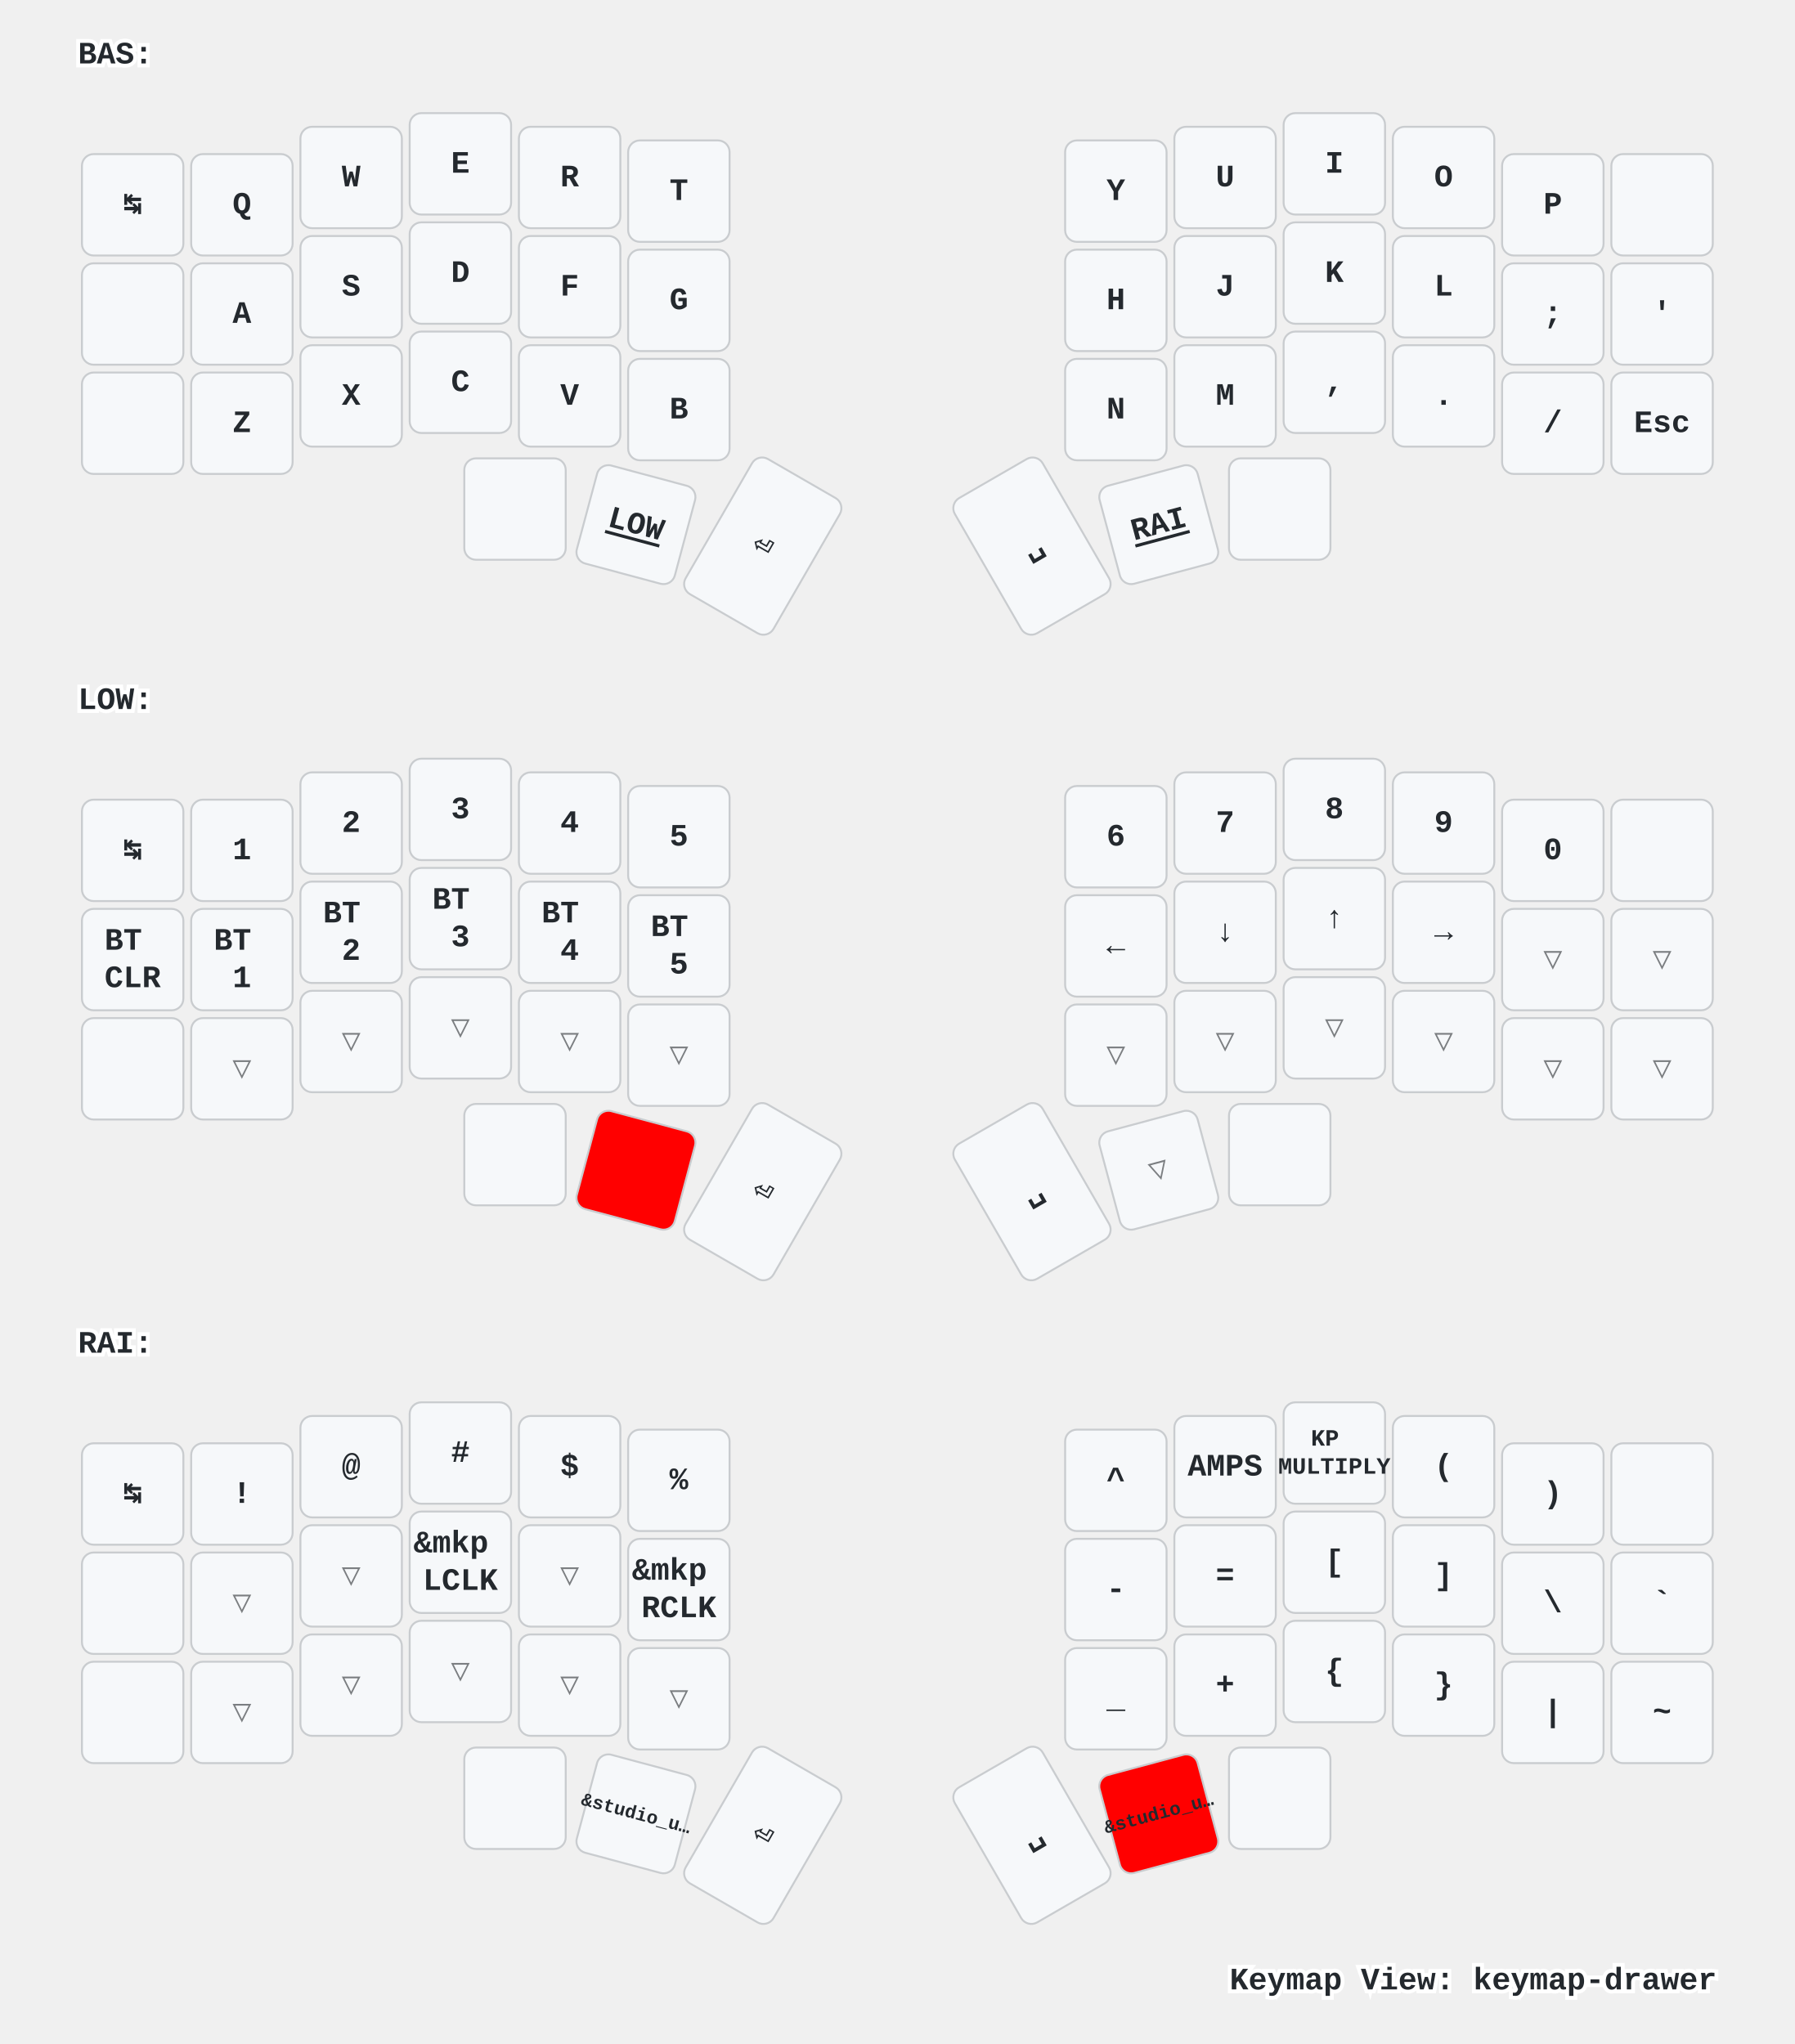
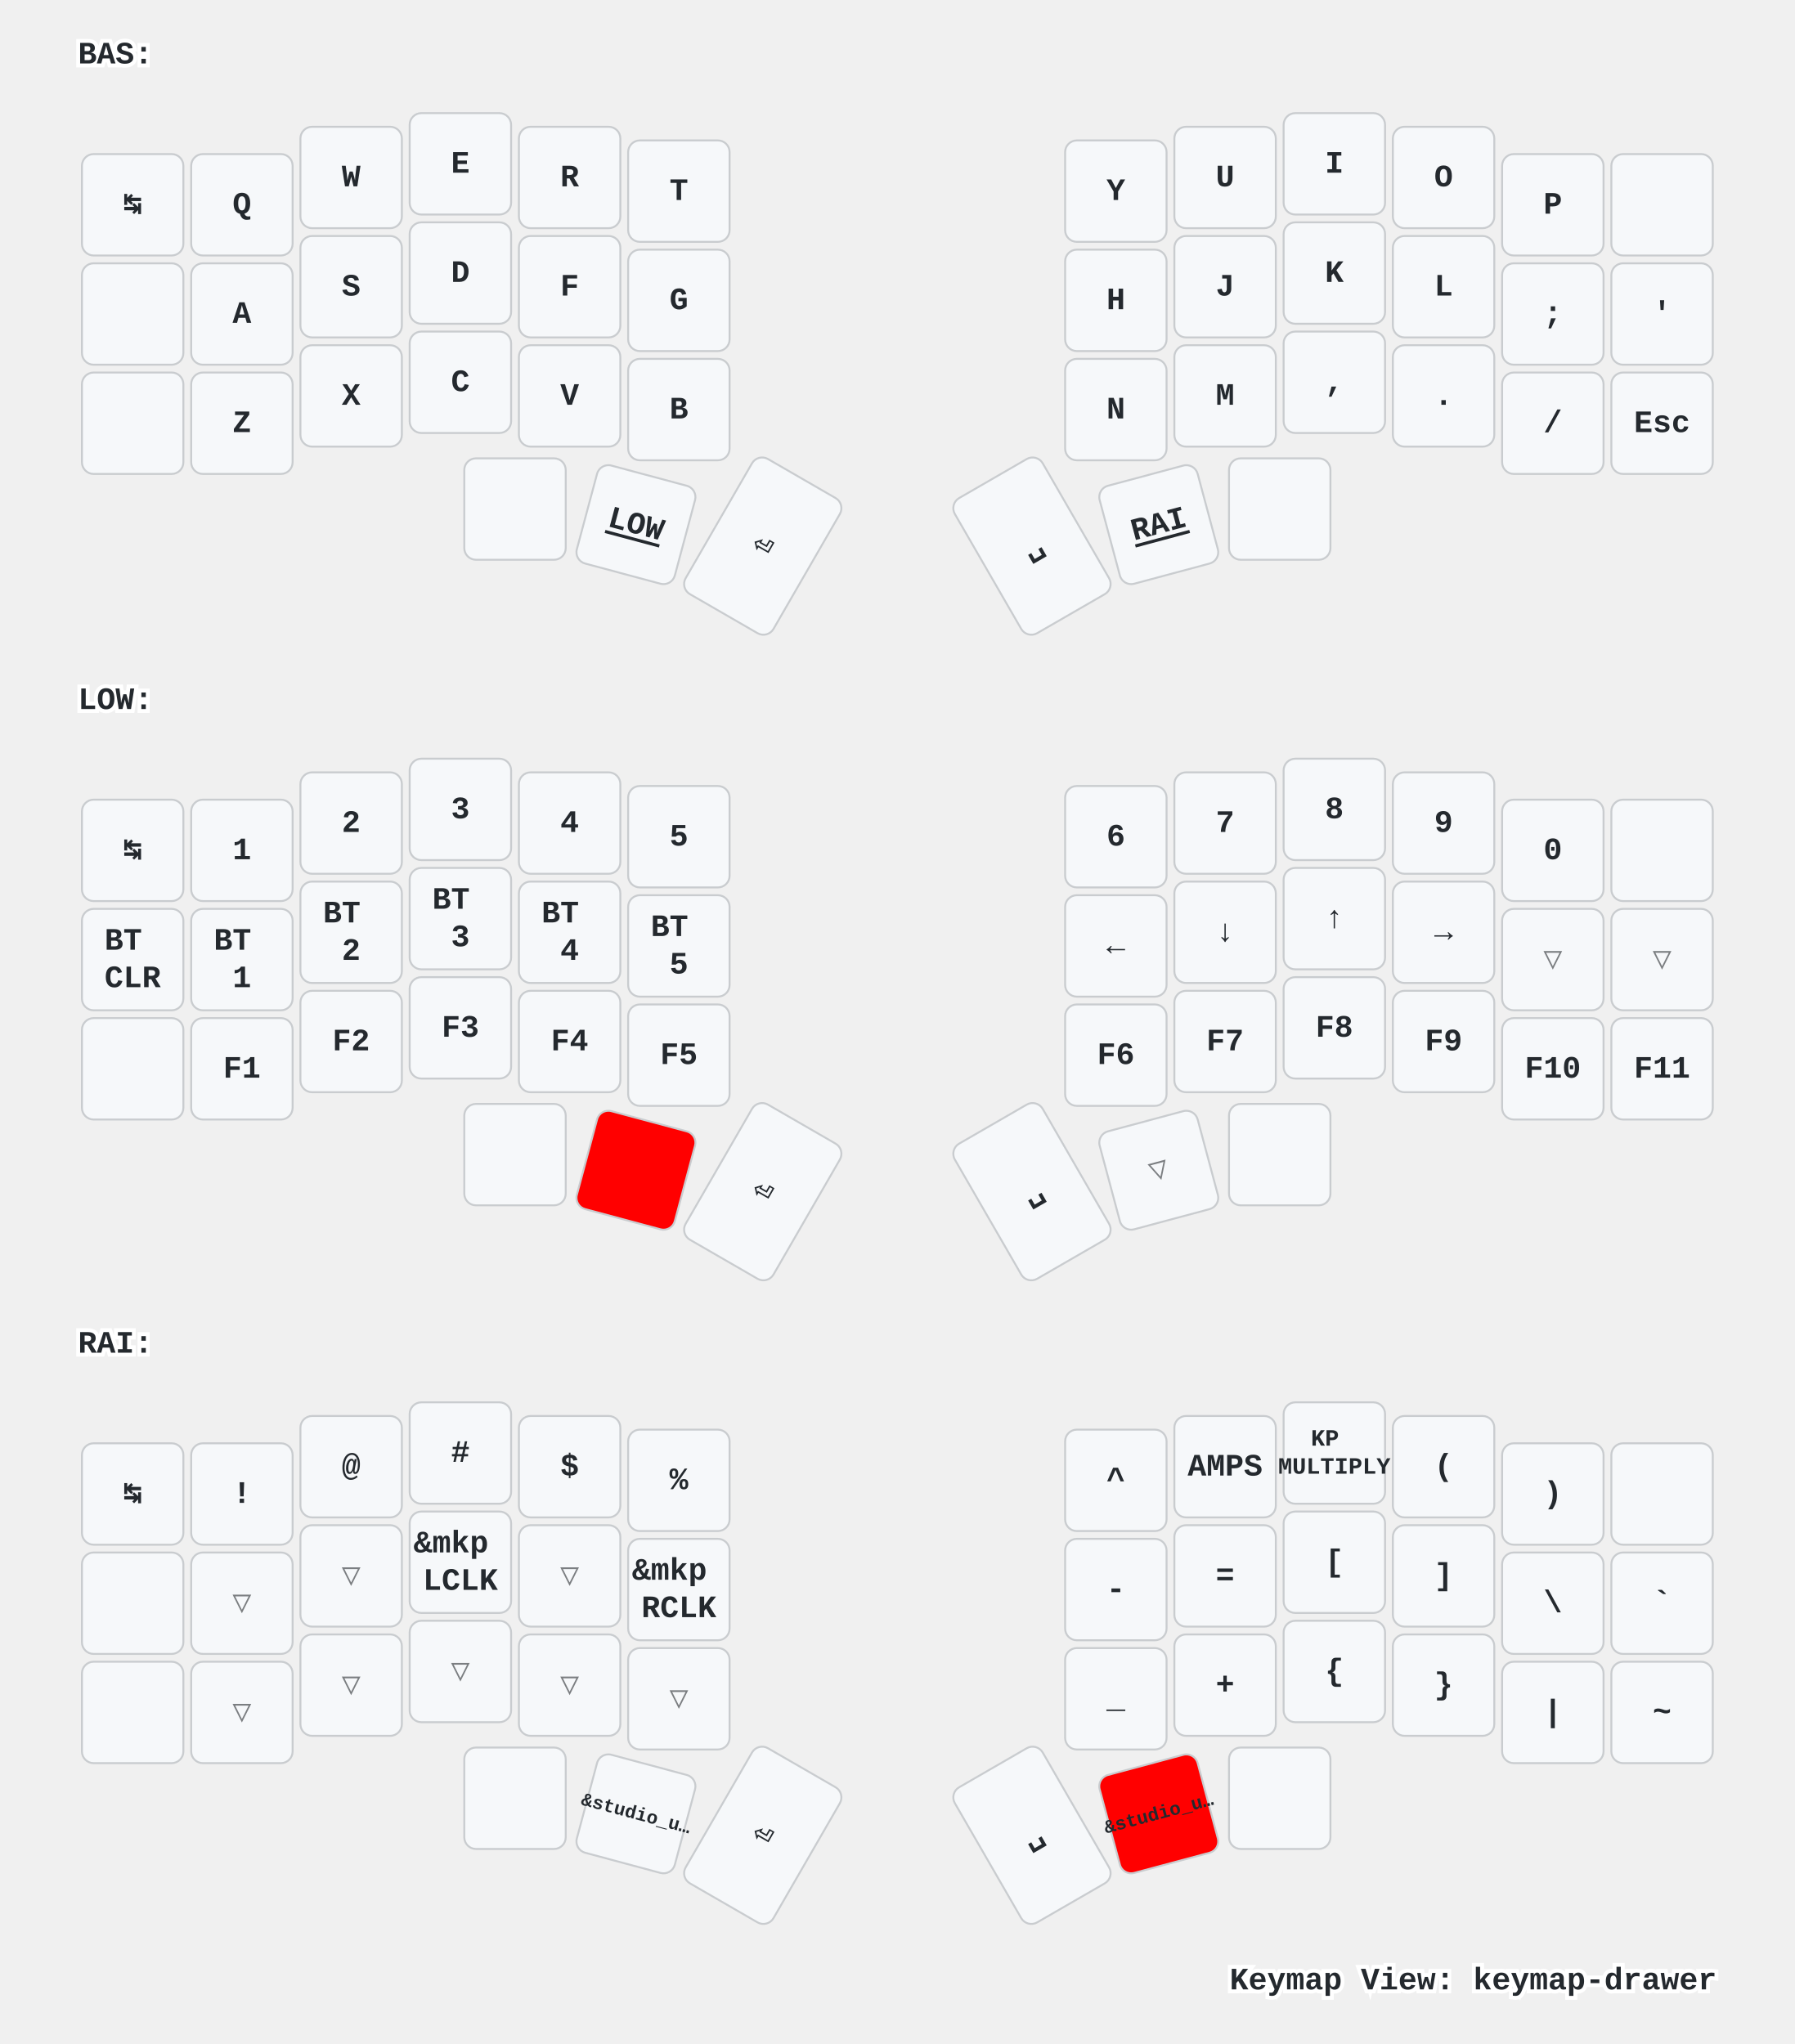
<svg xmlns="http://www.w3.org/2000/svg" xmlns:xlink="http://www.w3.org/1999/xlink" width="920" height="1048" viewBox="0 0 920 1048" class="keymap">
  <defs>/* start glyphs */
<svg id="mdi:apple-keyboard-command">
      <svg id="mdi-apple-keyboard-command" viewBox="0 0 24 24">
        <path d="M6,2A4,4 0 0,1 10,6V8H14V6A4,4 0 0,1 18,2A4,4 0 0,1 22,6A4,4 0 0,1 18,10H16V14H18A4,4 0 0,1 22,18A4,4 0 0,1 18,22A4,4 0 0,1 14,18V16H10V18A4,4 0 0,1 6,22A4,4 0 0,1 2,18A4,4 0 0,1 6,14H8V10H6A4,4 0 0,1 2,6A4,4 0 0,1 6,2M16,18A2,2 0 0,0 18,20A2,2 0 0,0 20,18A2,2 0 0,0 18,16H16V18M14,10H10V14H14V10M6,16A2,2 0 0,0 4,18A2,2 0 0,0 6,20A2,2 0 0,0 8,18V16H6M8,6A2,2 0 0,0 6,4A2,2 0 0,0 4,6A2,2 0 0,0 6,8H8V6M18,8A2,2 0 0,0 20,6A2,2 0 0,0 18,4A2,2 0 0,0 16,6V8H18Z" />
      </svg>
    </svg>
    <svg id="mdi:apple-keyboard-control">
      <svg id="mdi-apple-keyboard-control" viewBox="0 0 24 24">
        <path d="M19.78,11.78L18.36,13.19L12,6.83L5.64,13.19L4.22,11.78L12,4L19.78,11.78Z" />
      </svg>
    </svg>
    <svg id="mdi:apple-keyboard-option">
      <svg id="mdi-apple-keyboard-option" viewBox="0 0 24 24">
        <path d="M3,4H9.11L16.15,18H21V20H14.88L7.84,6H3V4M14,4H21V6H14V4Z" />
      </svg>
    </svg>
    <svg id="mdi:apple-keyboard-shift">
      <svg id="mdi-apple-keyboard-shift" viewBox="0 0 24 24">
        <path d="M15,18V12H17.17L12,6.83L6.83,12H9V18H15M12,4L22,14H17V20H7V14H2L12,4Z" />
      </svg>
    </svg>
    <svg id="mdi:backspace-outline">
      <svg id="mdi-backspace-outline" viewBox="0 0 24 24">
        <path d="M19,15.59L17.59,17L14,13.41L10.41,17L9,15.59L12.59,12L9,8.41L10.41,7L14,10.59L17.59,7L19,8.41L15.41,12L19,15.59M22,3A2,2 0 0,1 24,5V19A2,2 0 0,1 22,21H7C6.31,21 5.77,20.64 5.41,20.11L0,12L5.41,3.88C5.77,3.35 6.31,3 7,3H22M22,5H7L2.28,12L7,19H22V5Z" />
      </svg>
    </svg>
  </defs>/* end glyphs */
<style>/* inherit to force styles through use tags */
svg path {
    fill: inherit;
}

/* font and background color specifications */
svg.keymap {
    font-family: SFMono-Regular,Consolas,Liberation Mono,Menlo,monospace;
    font-size: 14px;
    font-kerning: normal;
    text-rendering: optimizeLegibility;
    fill: #24292e;
}

/* default key styling */
rect.key {
    fill: #f6f8fa;
}

rect.key, rect.combo {
    stroke: #c9cccf;
    stroke-width: 1;
}

/* default key side styling, only used is draw_key_sides is set */
rect.side {
    filter: brightness(90%);
}

/* color accent for combo boxes */
rect.combo, rect.combo-separate {
    fill: #cdf;
}

/* color accent for held keys */
rect.held, rect.combo.held {
    fill: #fdd;
}

/* color accent for ghost (optional) keys */
rect.ghost, rect.combo.ghost {
    stroke-dasharray: 4, 4;
    stroke-width: 2;
}

text {
    text-anchor: middle;
    dominant-baseline: middle;
}

/* styling for layer labels */
text.label {
    font-weight: bold;
    text-anchor: start;
    stroke: white;
    stroke-width: 4;
    paint-order: stroke;
}

/* styling for optional footer */
text.footer {
    text-anchor: end;
    dominant-baseline: auto;
    stroke: white;
    stroke-width: 4;
    paint-order: stroke;
}

/* styling for combo tap, and key non-tap label text */
text.combo, text.hold, text.shifted, text.left, text.right {
    font-size: 11px;
}

text.hold {
    text-anchor: middle;
    dominant-baseline: auto;
}

text.shifted {
    text-anchor: middle;
    dominant-baseline: hanging;
}

text.left {
    text-anchor: start;
}

text.right {
    text-anchor: end;
}

text.layer-activator {
    text-decoration: underline;
}

/* styling for hold/shifted label text in combo box */
text.combo.hold, text.combo.shifted, text.combo.left, text.combo.right {
    font-size: 8px;
}

/* lighter symbol for transparent keys */
text.trans {
    fill: #7b7e81;
}

/* styling for combo dendrons */
path.combo {
    stroke-width: 1;
    stroke: gray;
    fill: none;
}

/* Start Tabler Icons Cleanup */
/* cannot use height/width with glyphs */
.icon-tabler &gt; path {
    fill: inherit;
    stroke: inherit;
    stroke-width: 2;
}
/* hide tabler's default box */
.icon-tabler &gt; path[stroke="none"][fill="none"] {
    visibility: hidden;
}
/* End Tabler Icons Cleanup */

/* For default sytles, see https://github.com/caksoylar/keymap-drawer/blob/main/keymap_drawer/config.py#L85 */

svg.keymap {
  font-family: Ubuntu Mono, Inconsolata, Consolas, Liberation Mono, Menlo, monospace;
  font-size: 16px;
  font-weight: bold;
  text-rendering: optimizeLegibility;
}

/* Color accent for held keys
red = #f00
green = #0f0
blue = #00f
yellow = #ff0
cyan = #0ff
magenta = #f0f
white = #fff
black = #000
grey = #888
light grey = #ccc
#ffc
*/
rect.held, rect.combo.held {
    fill: #f00;
}

/* Technique borrowed and extended from https://github.com/englmaxi/zmk-config/blob/master/keymap-drawer/config.yaml */
.sym_sub_text.tap {
  translate: -5px 2px;
  font-size: 20px;
}
.sym_sub_text.shifted {
  translate: 10px 13px;
  font-size: 10px;
  opacity: 1.0;
}
.combo.sym_sub_text.tap {
  translate: -1px 1px;
}
.combo.sym_sub_text.shifted {
  translate: 7px 5px;
  font-size: 10px;
  opacity: 1.0;
}

/* Toggle */
.toggle.shifted {
  translate: -10px 12px;
}

.toggle.hold {
  translate: 13px -23px;
}

/* Variant for tap-dances */
.tap_dance.tap {
  translate: -7px 0px;
  font-size: 12px;
}
.tap_dance.shifted {
  translate: 7px 17px;
  font-size: 12px;
  opacity: 1.0;
}

/* Variant for symbol next to symbol */
.sym_by_sym.tap {
  translate: -6px 0px;
}
.sym_by_sym.shifted {
  translate: 10px 12px;
  opacity: 1.0;
}

.combo.sym_by_sym.tap {
  translate: -35px 0px;
}
.combo.sym_by_sym.shifted {
  translate: 35px 20px;
  opacity: 1.0;
}

.combo.sym_by_sym.hold {
  visibility: hidden;
}

/* hide hold box for combo sym_by_sym */
.combo.sym_by_sym.hold &gt; path[stroke="none"][fill="none"] {
  visibility: hidden;
}
</style>
  <g transform="translate(40, 0)" class="layer-BAS">
    <text x="0" y="28" class="label" id="BAS">BAS:</text>
    <g transform="translate(0, 56)">
      <g transform="translate(28, 49)" class="key keypos-0">
        <rect rx="6" ry="6" x="-26" y="-26" width="52" height="52" class="key" />
        <text x="0" y="0" class="key tap">↹</text>
      </g>
      <g transform="translate(84, 49)" class="key keypos-1">
        <rect rx="6" ry="6" x="-26" y="-26" width="52" height="52" class="key" />
        <text x="0" y="0" class="key tap">Q</text>
      </g>
      <g transform="translate(140, 35)" class="key keypos-2">
        <rect rx="6" ry="6" x="-26" y="-26" width="52" height="52" class="key" />
        <text x="0" y="0" class="key tap">W</text>
      </g>
      <g transform="translate(196, 28)" class="key keypos-3">
        <rect rx="6" ry="6" x="-26" y="-26" width="52" height="52" class="key" />
        <text x="0" y="0" class="key tap">E</text>
      </g>
      <g transform="translate(252, 35)" class="key keypos-4">
        <rect rx="6" ry="6" x="-26" y="-26" width="52" height="52" class="key" />
        <text x="0" y="0" class="key tap">R</text>
      </g>
      <g transform="translate(308, 42)" class="key keypos-5">
        <rect rx="6" ry="6" x="-26" y="-26" width="52" height="52" class="key" />
        <text x="0" y="0" class="key tap">T</text>
      </g>
      <g transform="translate(532, 42)" class="key keypos-6">
        <rect rx="6" ry="6" x="-26" y="-26" width="52" height="52" class="key" />
        <text x="0" y="0" class="key tap">Y</text>
      </g>
      <g transform="translate(588, 35)" class="key keypos-7">
        <rect rx="6" ry="6" x="-26" y="-26" width="52" height="52" class="key" />
        <text x="0" y="0" class="key tap">U</text>
      </g>
      <g transform="translate(644, 28)" class="key keypos-8">
        <rect rx="6" ry="6" x="-26" y="-26" width="52" height="52" class="key" />
        <text x="0" y="0" class="key tap">I</text>
      </g>
      <g transform="translate(700, 35)" class="key keypos-9">
        <rect rx="6" ry="6" x="-26" y="-26" width="52" height="52" class="key" />
        <text x="0" y="0" class="key tap">O</text>
      </g>
      <g transform="translate(756, 49)" class="key keypos-10">
        <rect rx="6" ry="6" x="-26" y="-26" width="52" height="52" class="key" />
        <text x="0" y="0" class="key tap">P</text>
      </g>
      <g transform="translate(812, 49)" class="key keypos-11">
        <rect rx="6" ry="6" x="-26" y="-26" width="52" height="52" class="key" />
        <use href="#mdi:backspace-outline" xlink:href="#mdi:backspace-outline" x="-9" y="-9" height="18" width="18.0" class="key tap glyph mdi:backspace-outline" />
      </g>
      <g transform="translate(28, 105)" class="key keypos-12">
        <rect rx="6" ry="6" x="-26" y="-26" width="52" height="52" class="key" />
        <use href="#mdi:apple-keyboard-control" xlink:href="#mdi:apple-keyboard-control" x="-9" y="-9" height="18" width="18.0" class="key tap glyph mdi:apple-keyboard-control" />
      </g>
      <g transform="translate(84, 105)" class="key keypos-13">
        <rect rx="6" ry="6" x="-26" y="-26" width="52" height="52" class="key" />
        <text x="0" y="0" class="key tap">A</text>
      </g>
      <g transform="translate(140, 91)" class="key keypos-14">
        <rect rx="6" ry="6" x="-26" y="-26" width="52" height="52" class="key" />
        <text x="0" y="0" class="key tap">S</text>
      </g>
      <g transform="translate(196, 84)" class="key keypos-15">
        <rect rx="6" ry="6" x="-26" y="-26" width="52" height="52" class="key" />
        <text x="0" y="0" class="key tap">D</text>
      </g>
      <g transform="translate(252, 91)" class="key keypos-16">
        <rect rx="6" ry="6" x="-26" y="-26" width="52" height="52" class="key" />
        <text x="0" y="0" class="key tap">F</text>
      </g>
      <g transform="translate(308, 98)" class="key keypos-17">
        <rect rx="6" ry="6" x="-26" y="-26" width="52" height="52" class="key" />
        <text x="0" y="0" class="key tap">G</text>
      </g>
      <g transform="translate(532, 98)" class="key keypos-18">
        <rect rx="6" ry="6" x="-26" y="-26" width="52" height="52" class="key" />
        <text x="0" y="0" class="key tap">H</text>
      </g>
      <g transform="translate(588, 91)" class="key keypos-19">
        <rect rx="6" ry="6" x="-26" y="-26" width="52" height="52" class="key" />
        <text x="0" y="0" class="key tap">J</text>
      </g>
      <g transform="translate(644, 84)" class="key keypos-20">
        <rect rx="6" ry="6" x="-26" y="-26" width="52" height="52" class="key" />
        <text x="0" y="0" class="key tap">K</text>
      </g>
      <g transform="translate(700, 91)" class="key keypos-21">
        <rect rx="6" ry="6" x="-26" y="-26" width="52" height="52" class="key" />
        <text x="0" y="0" class="key tap">L</text>
      </g>
      <g transform="translate(756, 105)" class="key keypos-22">
        <rect rx="6" ry="6" x="-26" y="-26" width="52" height="52" class="key" />
        <text x="0" y="0" class="key tap">;</text>
      </g>
      <g transform="translate(812, 105)" class="key keypos-23">
        <rect rx="6" ry="6" x="-26" y="-26" width="52" height="52" class="key" />
        <text x="0" y="0" class="key tap">'</text>
      </g>
      <g transform="translate(28, 161)" class="key keypos-24">
        <rect rx="6" ry="6" x="-26" y="-26" width="52" height="52" class="key" />
        <use href="#mdi:apple-keyboard-shift" xlink:href="#mdi:apple-keyboard-shift" x="-9" y="-9" height="18" width="18.0" class="key tap glyph mdi:apple-keyboard-shift" />
      </g>
      <g transform="translate(84, 161)" class="key keypos-25">
        <rect rx="6" ry="6" x="-26" y="-26" width="52" height="52" class="key" />
        <text x="0" y="0" class="key tap">Z</text>
      </g>
      <g transform="translate(140, 147)" class="key keypos-26">
        <rect rx="6" ry="6" x="-26" y="-26" width="52" height="52" class="key" />
        <text x="0" y="0" class="key tap">X</text>
      </g>
      <g transform="translate(196, 140)" class="key keypos-27">
        <rect rx="6" ry="6" x="-26" y="-26" width="52" height="52" class="key" />
        <text x="0" y="0" class="key tap">C</text>
      </g>
      <g transform="translate(252, 147)" class="key keypos-28">
        <rect rx="6" ry="6" x="-26" y="-26" width="52" height="52" class="key" />
        <text x="0" y="0" class="key tap">V</text>
      </g>
      <g transform="translate(308, 154)" class="key keypos-29">
        <rect rx="6" ry="6" x="-26" y="-26" width="52" height="52" class="key" />
        <text x="0" y="0" class="key tap">B</text>
      </g>
      <g transform="translate(532, 154)" class="key keypos-30">
        <rect rx="6" ry="6" x="-26" y="-26" width="52" height="52" class="key" />
        <text x="0" y="0" class="key tap">N</text>
      </g>
      <g transform="translate(588, 147)" class="key keypos-31">
        <rect rx="6" ry="6" x="-26" y="-26" width="52" height="52" class="key" />
        <text x="0" y="0" class="key tap">M</text>
      </g>
      <g transform="translate(644, 140)" class="key keypos-32">
        <rect rx="6" ry="6" x="-26" y="-26" width="52" height="52" class="key" />
        <text x="0" y="0" class="key tap">,</text>
      </g>
      <g transform="translate(700, 147)" class="key keypos-33">
        <rect rx="6" ry="6" x="-26" y="-26" width="52" height="52" class="key" />
        <text x="0" y="0" class="key tap">.</text>
      </g>
      <g transform="translate(756, 161)" class="key keypos-34">
        <rect rx="6" ry="6" x="-26" y="-26" width="52" height="52" class="key" />
        <text x="0" y="0" class="key tap">/</text>
      </g>
      <g transform="translate(812, 161)" class="key keypos-35">
        <rect rx="6" ry="6" x="-26" y="-26" width="52" height="52" class="key" />
        <text x="0" y="0" class="key tap">Esc</text>
      </g>
      <g transform="translate(224, 205)" class="key keypos-36">
        <rect rx="6" ry="6" x="-26" y="-26" width="52" height="52" class="key" />
        <use href="#mdi:apple-keyboard-command" xlink:href="#mdi:apple-keyboard-command" x="-9" y="-9" height="18" width="18.0" class="key tap glyph mdi:apple-keyboard-command" />
      </g>
      <g transform="translate(286, 213) rotate(15.0)" class="key keypos-37">
        <rect rx="6" ry="6" x="-26" y="-26" width="52" height="52" class="key" />
        <a href="#LOW">
          <text x="0" y="0" class="key tap layer-activator">LOW</text>
        </a>
      </g>
      <g transform="translate(351, 224) rotate(30.0)" class="key keypos-38">
        <rect rx="6" ry="6" x="-26" y="-40" width="52" height="80" class="key" />
        <text x="0" y="0" class="key tap">⏎</text>
      </g>
      <g transform="translate(489, 224) rotate(-30.0)" class="key keypos-39">
        <rect rx="6" ry="6" x="-26" y="-40" width="52" height="80" class="key" />
        <text x="0" y="0" class="key tap">␣</text>
      </g>
      <g transform="translate(554, 213) rotate(-15.0)" class="key keypos-40">
        <rect rx="6" ry="6" x="-26" y="-26" width="52" height="52" class="key" />
        <a href="#RAI">
          <text x="0" y="0" class="key tap layer-activator">RAI</text>
        </a>
      </g>
      <g transform="translate(616, 205)" class="key keypos-41">
        <rect rx="6" ry="6" x="-26" y="-26" width="52" height="52" class="key" />
        <use href="#mdi:apple-keyboard-option" xlink:href="#mdi:apple-keyboard-option" x="-9" y="-9" height="18" width="18.0" class="key tap glyph mdi:apple-keyboard-option" />
      </g>
    </g>
  </g>
  <g transform="translate(40, 331)" class="layer-LOW">
    <text x="0" y="28" class="label" id="LOW">LOW:</text>
    <g transform="translate(0, 56)">
      <g transform="translate(28, 49)" class="key keypos-0">
        <rect rx="6" ry="6" x="-26" y="-26" width="52" height="52" class="key" />
        <text x="0" y="0" class="key tap">↹</text>
      </g>
      <g transform="translate(84, 49)" class="key keypos-1">
        <rect rx="6" ry="6" x="-26" y="-26" width="52" height="52" class="key" />
        <text x="0" y="0" class="key tap">1</text>
      </g>
      <g transform="translate(140, 35)" class="key keypos-2">
        <rect rx="6" ry="6" x="-26" y="-26" width="52" height="52" class="key" />
        <text x="0" y="0" class="key tap">2</text>
      </g>
      <g transform="translate(196, 28)" class="key keypos-3">
        <rect rx="6" ry="6" x="-26" y="-26" width="52" height="52" class="key" />
        <text x="0" y="0" class="key tap">3</text>
      </g>
      <g transform="translate(252, 35)" class="key keypos-4">
        <rect rx="6" ry="6" x="-26" y="-26" width="52" height="52" class="key" />
        <text x="0" y="0" class="key tap">4</text>
      </g>
      <g transform="translate(308, 42)" class="key keypos-5">
        <rect rx="6" ry="6" x="-26" y="-26" width="52" height="52" class="key" />
        <text x="0" y="0" class="key tap">5</text>
      </g>
      <g transform="translate(532, 42)" class="key keypos-6">
        <rect rx="6" ry="6" x="-26" y="-26" width="52" height="52" class="key" />
        <text x="0" y="0" class="key tap">6</text>
      </g>
      <g transform="translate(588, 35)" class="key keypos-7">
        <rect rx="6" ry="6" x="-26" y="-26" width="52" height="52" class="key" />
        <text x="0" y="0" class="key tap">7</text>
      </g>
      <g transform="translate(644, 28)" class="key keypos-8">
        <rect rx="6" ry="6" x="-26" y="-26" width="52" height="52" class="key" />
        <text x="0" y="0" class="key tap">8</text>
      </g>
      <g transform="translate(700, 35)" class="key keypos-9">
        <rect rx="6" ry="6" x="-26" y="-26" width="52" height="52" class="key" />
        <text x="0" y="0" class="key tap">9</text>
      </g>
      <g transform="translate(756, 49)" class="key keypos-10">
        <rect rx="6" ry="6" x="-26" y="-26" width="52" height="52" class="key" />
        <text x="0" y="0" class="key tap">0</text>
      </g>
      <g transform="translate(812, 49)" class="key keypos-11">
        <rect rx="6" ry="6" x="-26" y="-26" width="52" height="52" class="key" />
        <use href="#mdi:backspace-outline" xlink:href="#mdi:backspace-outline" x="-9" y="-9" height="18" width="18.0" class="key tap glyph mdi:backspace-outline" />
      </g>
      <g transform="translate(28, 105)" class="key keypos-12">
        <rect rx="6" ry="6" x="-26" y="-26" width="52" height="52" class="key" />
        <text x="0" y="0" class="key tap">
          <tspan x="0" dy="-0.6em">BT</tspan>
          <tspan x="0" dy="1.2em">CLR</tspan>
        </text>
      </g>
      <g transform="translate(84, 105)" class="key keypos-13">
        <rect rx="6" ry="6" x="-26" y="-26" width="52" height="52" class="key" />
        <text x="0" y="0" class="key tap">
          <tspan x="0" dy="-0.6em">BT</tspan>
          <tspan x="0" dy="1.2em">1</tspan>
        </text>
      </g>
      <g transform="translate(140, 91)" class="key keypos-14">
        <rect rx="6" ry="6" x="-26" y="-26" width="52" height="52" class="key" />
        <text x="0" y="0" class="key tap">
          <tspan x="0" dy="-0.6em">BT</tspan>
          <tspan x="0" dy="1.2em">2</tspan>
        </text>
      </g>
      <g transform="translate(196, 84)" class="key keypos-15">
        <rect rx="6" ry="6" x="-26" y="-26" width="52" height="52" class="key" />
        <text x="0" y="0" class="key tap">
          <tspan x="0" dy="-0.6em">BT</tspan>
          <tspan x="0" dy="1.2em">3</tspan>
        </text>
      </g>
      <g transform="translate(252, 91)" class="key keypos-16">
        <rect rx="6" ry="6" x="-26" y="-26" width="52" height="52" class="key" />
        <text x="0" y="0" class="key tap">
          <tspan x="0" dy="-0.6em">BT</tspan>
          <tspan x="0" dy="1.2em">4</tspan>
        </text>
      </g>
      <g transform="translate(308, 98)" class="key keypos-17">
        <rect rx="6" ry="6" x="-26" y="-26" width="52" height="52" class="key" />
        <text x="0" y="0" class="key tap">
          <tspan x="0" dy="-0.6em">BT</tspan>
          <tspan x="0" dy="1.2em">5</tspan>
        </text>
      </g>
      <g transform="translate(532, 98)" class="key keypos-18">
        <rect rx="6" ry="6" x="-26" y="-26" width="52" height="52" class="key" />
        <text x="0" y="0" class="key tap">←</text>
      </g>
      <g transform="translate(588, 91)" class="key keypos-19">
        <rect rx="6" ry="6" x="-26" y="-26" width="52" height="52" class="key" />
        <text x="0" y="0" class="key tap">↓</text>
      </g>
      <g transform="translate(644, 84)" class="key keypos-20">
        <rect rx="6" ry="6" x="-26" y="-26" width="52" height="52" class="key" />
        <text x="0" y="0" class="key tap">↑</text>
      </g>
      <g transform="translate(700, 91)" class="key keypos-21">
        <rect rx="6" ry="6" x="-26" y="-26" width="52" height="52" class="key" />
        <text x="0" y="0" class="key tap">→</text>
      </g>
      <g transform="translate(756, 105)" class="key trans keypos-22">
        <rect rx="6" ry="6" x="-26" y="-26" width="52" height="52" class="key trans" />
        <text x="0" y="0" class="key trans tap">▽</text>
      </g>
      <g transform="translate(812, 105)" class="key trans keypos-23">
        <rect rx="6" ry="6" x="-26" y="-26" width="52" height="52" class="key trans" />
        <text x="0" y="0" class="key trans tap">▽</text>
      </g>
      <g transform="translate(28, 161)" class="key keypos-24">
        <rect rx="6" ry="6" x="-26" y="-26" width="52" height="52" class="key" />
        <use href="#mdi:apple-keyboard-shift" xlink:href="#mdi:apple-keyboard-shift" x="-9" y="-9" height="18" width="18.0" class="key tap glyph mdi:apple-keyboard-shift" />
      </g>
-       <g transform="translate(84, 161)" class="key trans keypos-25">
-         <rect rx="6" ry="6" x="-26" y="-26" width="52" height="52" class="key trans" />
-         <text x="0" y="0" class="key trans tap">▽</text>
-       </g>
-       <g transform="translate(140, 147)" class="key trans keypos-26">
-         <rect rx="6" ry="6" x="-26" y="-26" width="52" height="52" class="key trans" />
-         <text x="0" y="0" class="key trans tap">▽</text>
-       </g>
-       <g transform="translate(196, 140)" class="key trans keypos-27">
-         <rect rx="6" ry="6" x="-26" y="-26" width="52" height="52" class="key trans" />
-         <text x="0" y="0" class="key trans tap">▽</text>
-       </g>
-       <g transform="translate(252, 147)" class="key trans keypos-28">
-         <rect rx="6" ry="6" x="-26" y="-26" width="52" height="52" class="key trans" />
-         <text x="0" y="0" class="key trans tap">▽</text>
-       </g>
-       <g transform="translate(308, 154)" class="key trans keypos-29">
-         <rect rx="6" ry="6" x="-26" y="-26" width="52" height="52" class="key trans" />
-         <text x="0" y="0" class="key trans tap">▽</text>
-       </g>
-       <g transform="translate(532, 154)" class="key trans keypos-30">
-         <rect rx="6" ry="6" x="-26" y="-26" width="52" height="52" class="key trans" />
-         <text x="0" y="0" class="key trans tap">▽</text>
-       </g>
-       <g transform="translate(588, 147)" class="key trans keypos-31">
-         <rect rx="6" ry="6" x="-26" y="-26" width="52" height="52" class="key trans" />
-         <text x="0" y="0" class="key trans tap">▽</text>
-       </g>
-       <g transform="translate(644, 140)" class="key trans keypos-32">
-         <rect rx="6" ry="6" x="-26" y="-26" width="52" height="52" class="key trans" />
-         <text x="0" y="0" class="key trans tap">▽</text>
-       </g>
-       <g transform="translate(700, 147)" class="key trans keypos-33">
-         <rect rx="6" ry="6" x="-26" y="-26" width="52" height="52" class="key trans" />
-         <text x="0" y="0" class="key trans tap">▽</text>
-       </g>
-       <g transform="translate(756, 161)" class="key trans keypos-34">
-         <rect rx="6" ry="6" x="-26" y="-26" width="52" height="52" class="key trans" />
-         <text x="0" y="0" class="key trans tap">▽</text>
-       </g>
-       <g transform="translate(812, 161)" class="key trans keypos-35">
-         <rect rx="6" ry="6" x="-26" y="-26" width="52" height="52" class="key trans" />
-         <text x="0" y="0" class="key trans tap">▽</text>
+       <g transform="translate(84, 161)" class="key keypos-25">
+         <rect rx="6" ry="6" x="-26" y="-26" width="52" height="52" class="key" />
+         <text x="0" y="0" class="key tap">F1</text>
+       </g>
+       <g transform="translate(140, 147)" class="key keypos-26">
+         <rect rx="6" ry="6" x="-26" y="-26" width="52" height="52" class="key" />
+         <text x="0" y="0" class="key tap">F2</text>
+       </g>
+       <g transform="translate(196, 140)" class="key keypos-27">
+         <rect rx="6" ry="6" x="-26" y="-26" width="52" height="52" class="key" />
+         <text x="0" y="0" class="key tap">F3</text>
+       </g>
+       <g transform="translate(252, 147)" class="key keypos-28">
+         <rect rx="6" ry="6" x="-26" y="-26" width="52" height="52" class="key" />
+         <text x="0" y="0" class="key tap">F4</text>
+       </g>
+       <g transform="translate(308, 154)" class="key keypos-29">
+         <rect rx="6" ry="6" x="-26" y="-26" width="52" height="52" class="key" />
+         <text x="0" y="0" class="key tap">F5</text>
+       </g>
+       <g transform="translate(532, 154)" class="key keypos-30">
+         <rect rx="6" ry="6" x="-26" y="-26" width="52" height="52" class="key" />
+         <text x="0" y="0" class="key tap">F6</text>
+       </g>
+       <g transform="translate(588, 147)" class="key keypos-31">
+         <rect rx="6" ry="6" x="-26" y="-26" width="52" height="52" class="key" />
+         <text x="0" y="0" class="key tap">F7</text>
+       </g>
+       <g transform="translate(644, 140)" class="key keypos-32">
+         <rect rx="6" ry="6" x="-26" y="-26" width="52" height="52" class="key" />
+         <text x="0" y="0" class="key tap">F8</text>
+       </g>
+       <g transform="translate(700, 147)" class="key keypos-33">
+         <rect rx="6" ry="6" x="-26" y="-26" width="52" height="52" class="key" />
+         <text x="0" y="0" class="key tap">F9</text>
+       </g>
+       <g transform="translate(756, 161)" class="key keypos-34">
+         <rect rx="6" ry="6" x="-26" y="-26" width="52" height="52" class="key" />
+         <text x="0" y="0" class="key tap">F10</text>
+       </g>
+       <g transform="translate(812, 161)" class="key keypos-35">
+         <rect rx="6" ry="6" x="-26" y="-26" width="52" height="52" class="key" />
+         <text x="0" y="0" class="key tap">F11</text>
      </g>
      <g transform="translate(224, 205)" class="key keypos-36">
        <rect rx="6" ry="6" x="-26" y="-26" width="52" height="52" class="key" />
        <use href="#mdi:apple-keyboard-command" xlink:href="#mdi:apple-keyboard-command" x="-9" y="-9" height="18" width="18.0" class="key tap glyph mdi:apple-keyboard-command" />
      </g>
      <g transform="translate(286, 213) rotate(15.0)" class="key held keypos-37">
        <rect rx="6" ry="6" x="-26" y="-26" width="52" height="52" class="key held" />
      </g>
      <g transform="translate(351, 224) rotate(30.0)" class="key keypos-38">
        <rect rx="6" ry="6" x="-26" y="-40" width="52" height="80" class="key" />
        <text x="0" y="0" class="key tap">⏎</text>
      </g>
      <g transform="translate(489, 224) rotate(-30.0)" class="key keypos-39">
        <rect rx="6" ry="6" x="-26" y="-40" width="52" height="80" class="key" />
        <text x="0" y="0" class="key tap">␣</text>
      </g>
      <g transform="translate(554, 213) rotate(-15.0)" class="key trans keypos-40">
        <rect rx="6" ry="6" x="-26" y="-26" width="52" height="52" class="key trans" />
        <text x="0" y="0" class="key trans tap">▽</text>
      </g>
      <g transform="translate(616, 205)" class="key keypos-41">
        <rect rx="6" ry="6" x="-26" y="-26" width="52" height="52" class="key" />
        <use href="#mdi:apple-keyboard-option" xlink:href="#mdi:apple-keyboard-option" x="-9" y="-9" height="18" width="18.0" class="key tap glyph mdi:apple-keyboard-option" />
      </g>
    </g>
  </g>
  <g transform="translate(40, 661)" class="layer-RAI">
    <text x="0" y="28" class="label" id="RAI">RAI:</text>
    <g transform="translate(0, 56)">
      <g transform="translate(28, 49)" class="key keypos-0">
        <rect rx="6" ry="6" x="-26" y="-26" width="52" height="52" class="key" />
        <text x="0" y="0" class="key tap">↹</text>
      </g>
      <g transform="translate(84, 49)" class="key keypos-1">
        <rect rx="6" ry="6" x="-26" y="-26" width="52" height="52" class="key" />
        <text x="0" y="0" class="key tap">!</text>
      </g>
      <g transform="translate(140, 35)" class="key keypos-2">
        <rect rx="6" ry="6" x="-26" y="-26" width="52" height="52" class="key" />
        <text x="0" y="0" class="key tap">@</text>
      </g>
      <g transform="translate(196, 28)" class="key keypos-3">
        <rect rx="6" ry="6" x="-26" y="-26" width="52" height="52" class="key" />
        <text x="0" y="0" class="key tap">#</text>
      </g>
      <g transform="translate(252, 35)" class="key keypos-4">
        <rect rx="6" ry="6" x="-26" y="-26" width="52" height="52" class="key" />
        <text x="0" y="0" class="key tap">$</text>
      </g>
      <g transform="translate(308, 42)" class="key keypos-5">
        <rect rx="6" ry="6" x="-26" y="-26" width="52" height="52" class="key" />
        <text x="0" y="0" class="key tap">%</text>
      </g>
      <g transform="translate(532, 42)" class="key keypos-6">
        <rect rx="6" ry="6" x="-26" y="-26" width="52" height="52" class="key" />
        <text x="0" y="0" class="key tap">^</text>
      </g>
      <g transform="translate(588, 35)" class="key keypos-7">
        <rect rx="6" ry="6" x="-26" y="-26" width="52" height="52" class="key" />
        <text x="0" y="0" class="key tap">AMPS</text>
      </g>
      <g transform="translate(644, 28)" class="key keypos-8">
        <rect rx="6" ry="6" x="-26" y="-26" width="52" height="52" class="key" />
        <text x="0" y="0" class="key tap">
          <tspan x="0" dy="-0.6em" style="font-size: 75%">KP</tspan>
          <tspan x="0" dy="1.2em" style="font-size: 75%">MULTIPLY</tspan>
        </text>
      </g>
      <g transform="translate(700, 35)" class="key keypos-9">
        <rect rx="6" ry="6" x="-26" y="-26" width="52" height="52" class="key" />
        <text x="0" y="0" class="key tap">(</text>
      </g>
      <g transform="translate(756, 49)" class="key keypos-10">
        <rect rx="6" ry="6" x="-26" y="-26" width="52" height="52" class="key" />
        <text x="0" y="0" class="key tap">)</text>
      </g>
      <g transform="translate(812, 49)" class="key keypos-11">
        <rect rx="6" ry="6" x="-26" y="-26" width="52" height="52" class="key" />
        <use href="#mdi:backspace-outline" xlink:href="#mdi:backspace-outline" x="-9" y="-9" height="18" width="18.0" class="key tap glyph mdi:backspace-outline" />
      </g>
      <g transform="translate(28, 105)" class="key keypos-12">
        <rect rx="6" ry="6" x="-26" y="-26" width="52" height="52" class="key" />
        <use href="#mdi:apple-keyboard-control" xlink:href="#mdi:apple-keyboard-control" x="-9" y="-9" height="18" width="18.0" class="key tap glyph mdi:apple-keyboard-control" />
      </g>
      <g transform="translate(84, 105)" class="key trans keypos-13">
        <rect rx="6" ry="6" x="-26" y="-26" width="52" height="52" class="key trans" />
        <text x="0" y="0" class="key trans tap">▽</text>
      </g>
      <g transform="translate(140, 91)" class="key trans keypos-14">
        <rect rx="6" ry="6" x="-26" y="-26" width="52" height="52" class="key trans" />
        <text x="0" y="0" class="key trans tap">▽</text>
      </g>
      <g transform="translate(196, 84)" class="key keypos-15">
        <rect rx="6" ry="6" x="-26" y="-26" width="52" height="52" class="key" />
        <text x="0" y="0" class="key tap">
          <tspan x="0" dy="-0.6em">&amp;mkp</tspan>
          <tspan x="0" dy="1.2em">LCLK</tspan>
        </text>
      </g>
      <g transform="translate(252, 91)" class="key trans keypos-16">
        <rect rx="6" ry="6" x="-26" y="-26" width="52" height="52" class="key trans" />
        <text x="0" y="0" class="key trans tap">▽</text>
      </g>
      <g transform="translate(308, 98)" class="key keypos-17">
        <rect rx="6" ry="6" x="-26" y="-26" width="52" height="52" class="key" />
        <text x="0" y="0" class="key tap">
          <tspan x="0" dy="-0.6em">&amp;mkp</tspan>
          <tspan x="0" dy="1.2em">RCLK</tspan>
        </text>
      </g>
      <g transform="translate(532, 98)" class="key keypos-18">
        <rect rx="6" ry="6" x="-26" y="-26" width="52" height="52" class="key" />
        <text x="0" y="0" class="key tap">-</text>
      </g>
      <g transform="translate(588, 91)" class="key keypos-19">
        <rect rx="6" ry="6" x="-26" y="-26" width="52" height="52" class="key" />
        <text x="0" y="0" class="key tap">=</text>
      </g>
      <g transform="translate(644, 84)" class="key keypos-20">
        <rect rx="6" ry="6" x="-26" y="-26" width="52" height="52" class="key" />
        <text x="0" y="0" class="key tap">[</text>
      </g>
      <g transform="translate(700, 91)" class="key keypos-21">
        <rect rx="6" ry="6" x="-26" y="-26" width="52" height="52" class="key" />
        <text x="0" y="0" class="key tap">]</text>
      </g>
      <g transform="translate(756, 105)" class="key keypos-22">
        <rect rx="6" ry="6" x="-26" y="-26" width="52" height="52" class="key" />
        <text x="0" y="0" class="key tap">\</text>
      </g>
      <g transform="translate(812, 105)" class="key keypos-23">
        <rect rx="6" ry="6" x="-26" y="-26" width="52" height="52" class="key" />
        <text x="0" y="0" class="key tap">`</text>
      </g>
      <g transform="translate(28, 161)" class="key keypos-24">
        <rect rx="6" ry="6" x="-26" y="-26" width="52" height="52" class="key" />
        <use href="#mdi:apple-keyboard-shift" xlink:href="#mdi:apple-keyboard-shift" x="-9" y="-9" height="18" width="18.0" class="key tap glyph mdi:apple-keyboard-shift" />
      </g>
      <g transform="translate(84, 161)" class="key trans keypos-25">
        <rect rx="6" ry="6" x="-26" y="-26" width="52" height="52" class="key trans" />
        <text x="0" y="0" class="key trans tap">▽</text>
      </g>
      <g transform="translate(140, 147)" class="key trans keypos-26">
        <rect rx="6" ry="6" x="-26" y="-26" width="52" height="52" class="key trans" />
        <text x="0" y="0" class="key trans tap">▽</text>
      </g>
      <g transform="translate(196, 140)" class="key trans keypos-27">
        <rect rx="6" ry="6" x="-26" y="-26" width="52" height="52" class="key trans" />
        <text x="0" y="0" class="key trans tap">▽</text>
      </g>
      <g transform="translate(252, 147)" class="key trans keypos-28">
        <rect rx="6" ry="6" x="-26" y="-26" width="52" height="52" class="key trans" />
        <text x="0" y="0" class="key trans tap">▽</text>
      </g>
      <g transform="translate(308, 154)" class="key trans keypos-29">
        <rect rx="6" ry="6" x="-26" y="-26" width="52" height="52" class="key trans" />
        <text x="0" y="0" class="key trans tap">▽</text>
      </g>
      <g transform="translate(532, 154)" class="key keypos-30">
        <rect rx="6" ry="6" x="-26" y="-26" width="52" height="52" class="key" />
        <text x="0" y="0" class="key tap">_</text>
      </g>
      <g transform="translate(588, 147)" class="key keypos-31">
        <rect rx="6" ry="6" x="-26" y="-26" width="52" height="52" class="key" />
        <text x="0" y="0" class="key tap">+</text>
      </g>
      <g transform="translate(644, 140)" class="key keypos-32">
        <rect rx="6" ry="6" x="-26" y="-26" width="52" height="52" class="key" />
        <text x="0" y="0" class="key tap">{</text>
      </g>
      <g transform="translate(700, 147)" class="key keypos-33">
        <rect rx="6" ry="6" x="-26" y="-26" width="52" height="52" class="key" />
        <text x="0" y="0" class="key tap">}</text>
      </g>
      <g transform="translate(756, 161)" class="key keypos-34">
        <rect rx="6" ry="6" x="-26" y="-26" width="52" height="52" class="key" />
        <text x="0" y="0" class="key tap">|</text>
      </g>
      <g transform="translate(812, 161)" class="key keypos-35">
        <rect rx="6" ry="6" x="-26" y="-26" width="52" height="52" class="key" />
        <text x="0" y="0" class="key tap">~</text>
      </g>
      <g transform="translate(224, 205)" class="key keypos-36">
        <rect rx="6" ry="6" x="-26" y="-26" width="52" height="52" class="key" />
        <use href="#mdi:apple-keyboard-command" xlink:href="#mdi:apple-keyboard-command" x="-9" y="-9" height="18" width="18.0" class="key tap glyph mdi:apple-keyboard-command" />
      </g>
      <g transform="translate(286, 213) rotate(15.0)" class="key keypos-37">
        <rect rx="6" ry="6" x="-26" y="-26" width="52" height="52" class="key" />
        <text x="0" y="0" class="key tap">
          <tspan style="font-size: 60%">&amp;studio_u…</tspan>
        </text>
      </g>
      <g transform="translate(351, 224) rotate(30.0)" class="key keypos-38">
        <rect rx="6" ry="6" x="-26" y="-40" width="52" height="80" class="key" />
        <text x="0" y="0" class="key tap">⏎</text>
      </g>
      <g transform="translate(489, 224) rotate(-30.0)" class="key keypos-39">
        <rect rx="6" ry="6" x="-26" y="-40" width="52" height="80" class="key" />
        <text x="0" y="0" class="key tap">␣</text>
      </g>
      <g transform="translate(554, 213) rotate(-15.0)" class="key held keypos-40">
        <rect rx="6" ry="6" x="-26" y="-26" width="52" height="52" class="key held" />
        <text x="0" y="0" class="key held tap">
          <tspan style="font-size: 60%">&amp;studio_u…</tspan>
        </text>
      </g>
      <g transform="translate(616, 205)" class="key keypos-41">
        <rect rx="6" ry="6" x="-26" y="-26" width="52" height="52" class="key" />
        <use href="#mdi:apple-keyboard-option" xlink:href="#mdi:apple-keyboard-option" x="-9" y="-9" height="18" width="18.0" class="key tap glyph mdi:apple-keyboard-option" />
      </g>
    </g>
  </g>
  <text x="880.0" y="1020.0" class="footer">Keymap View: <a href="https://github.com/caksoylar/keymap-drawer">keymap-drawer</a>
  </text>
</svg>
